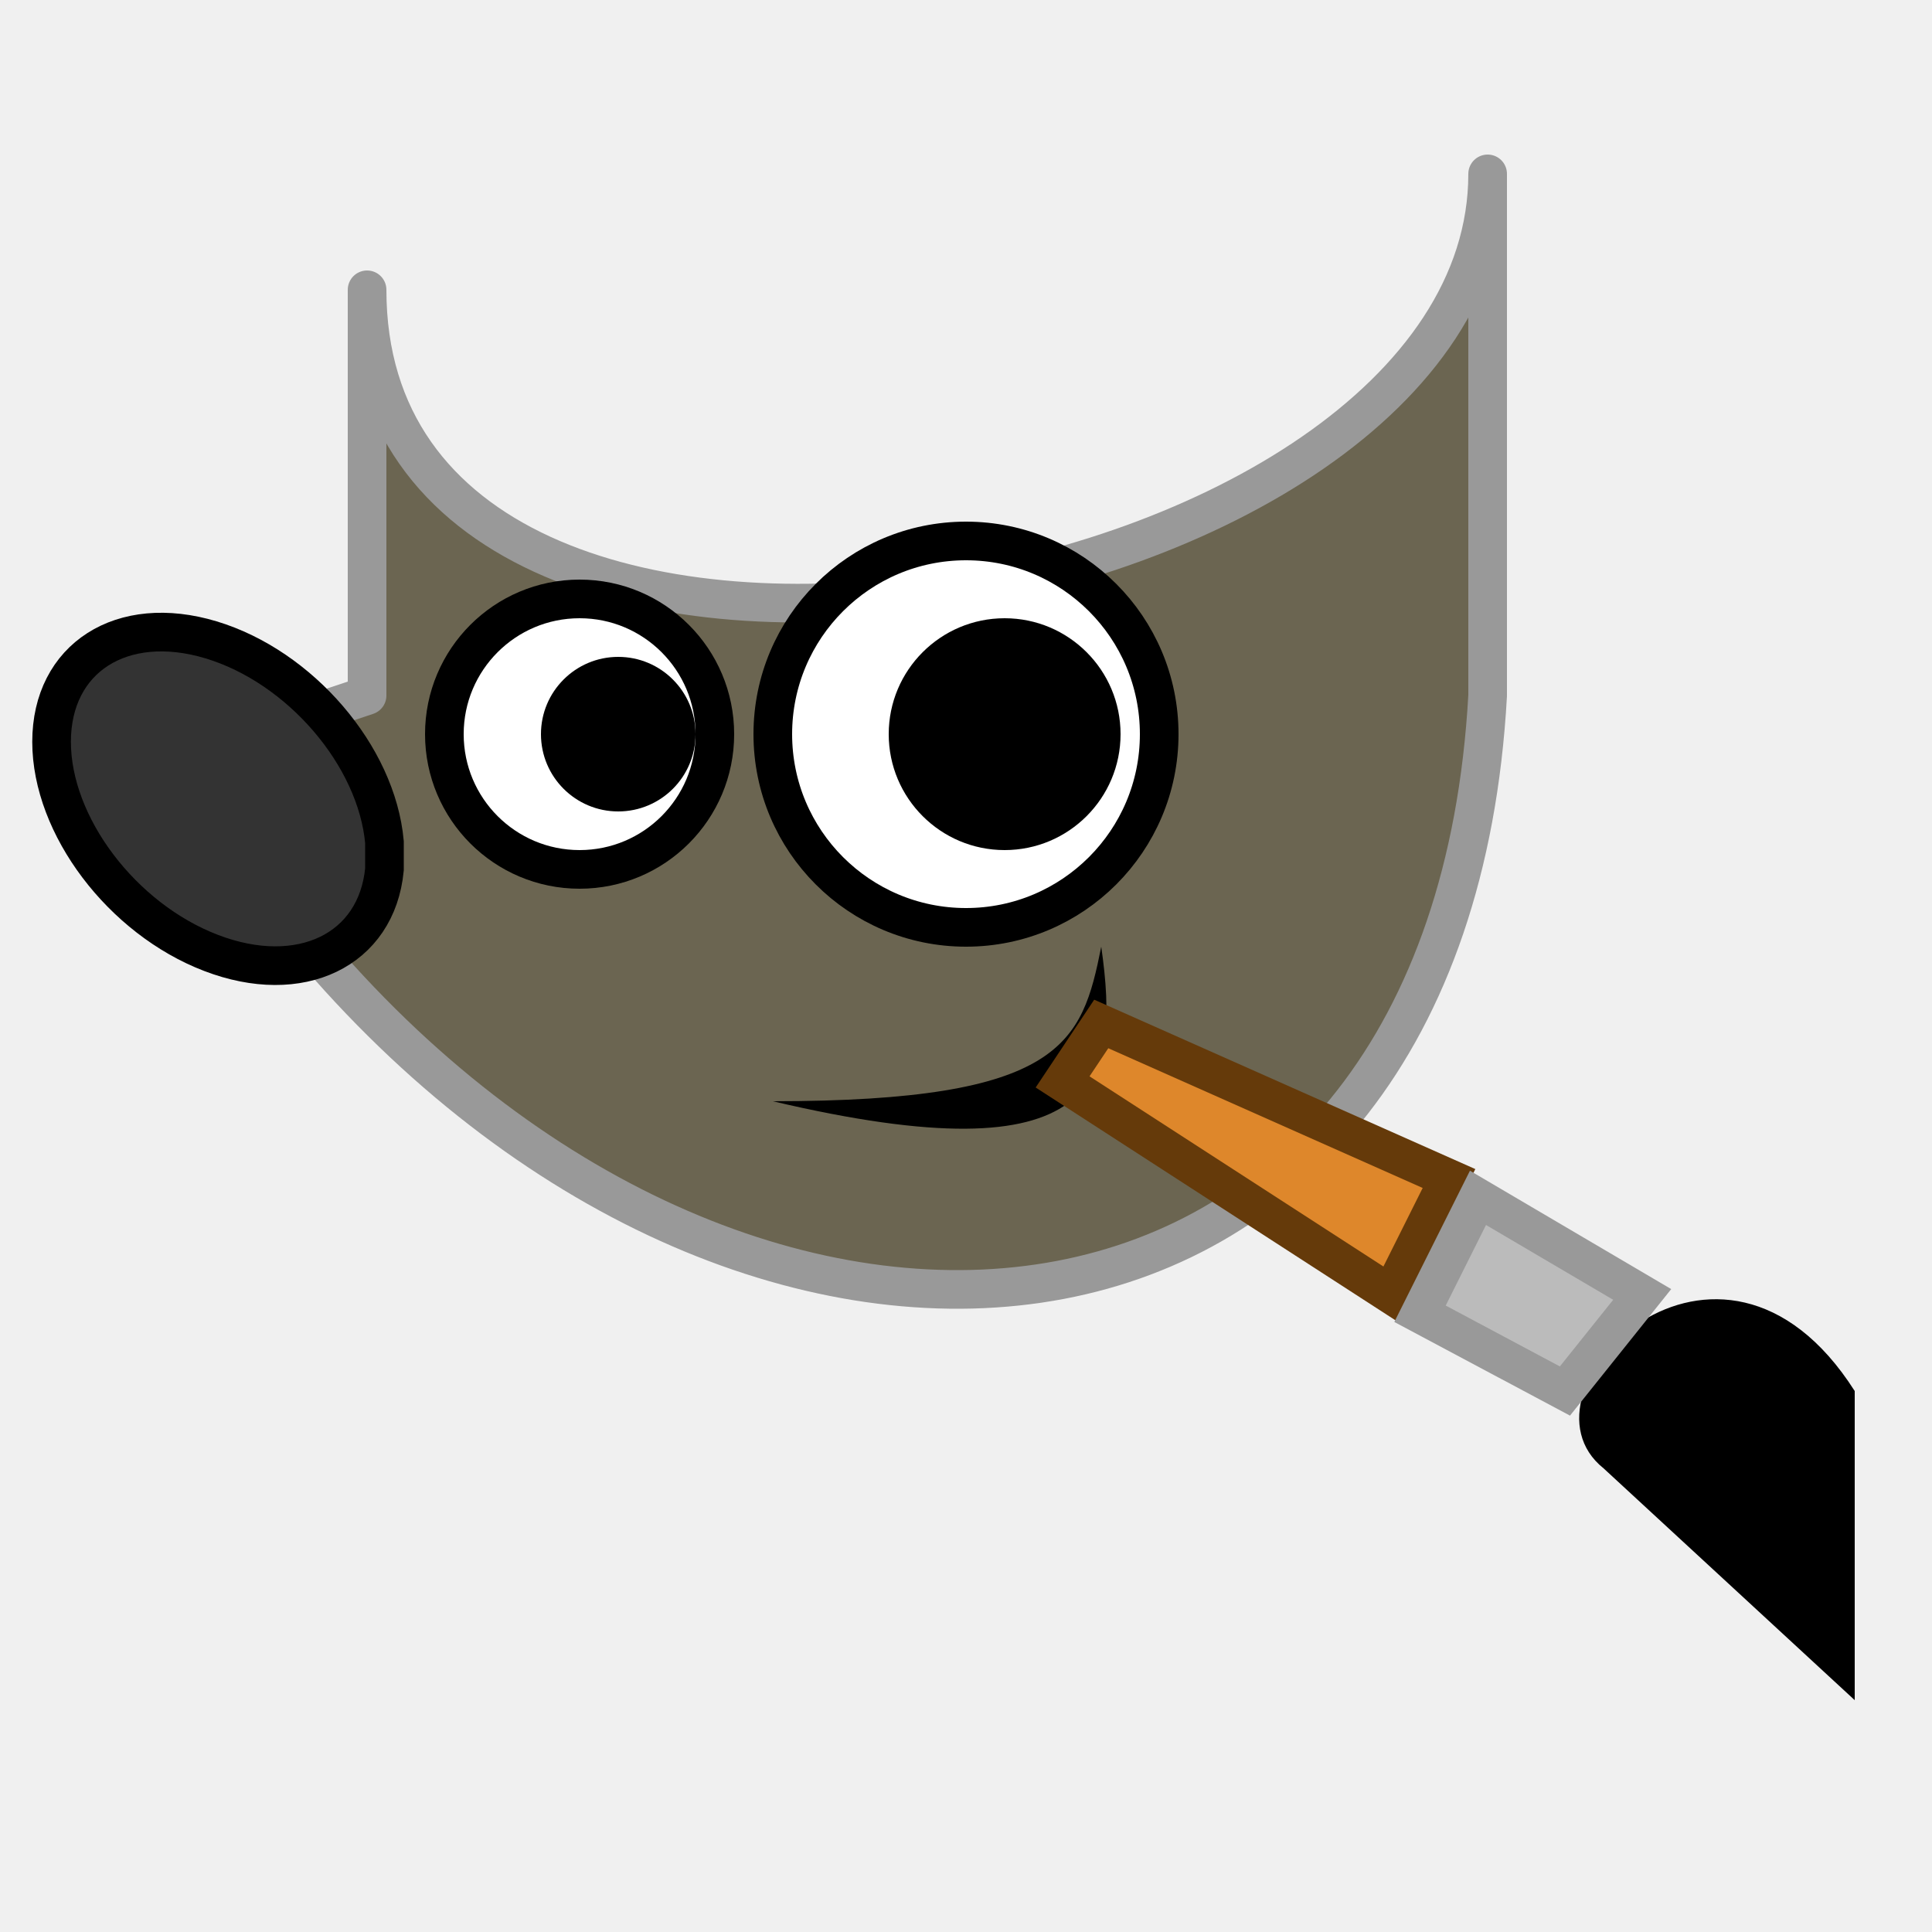
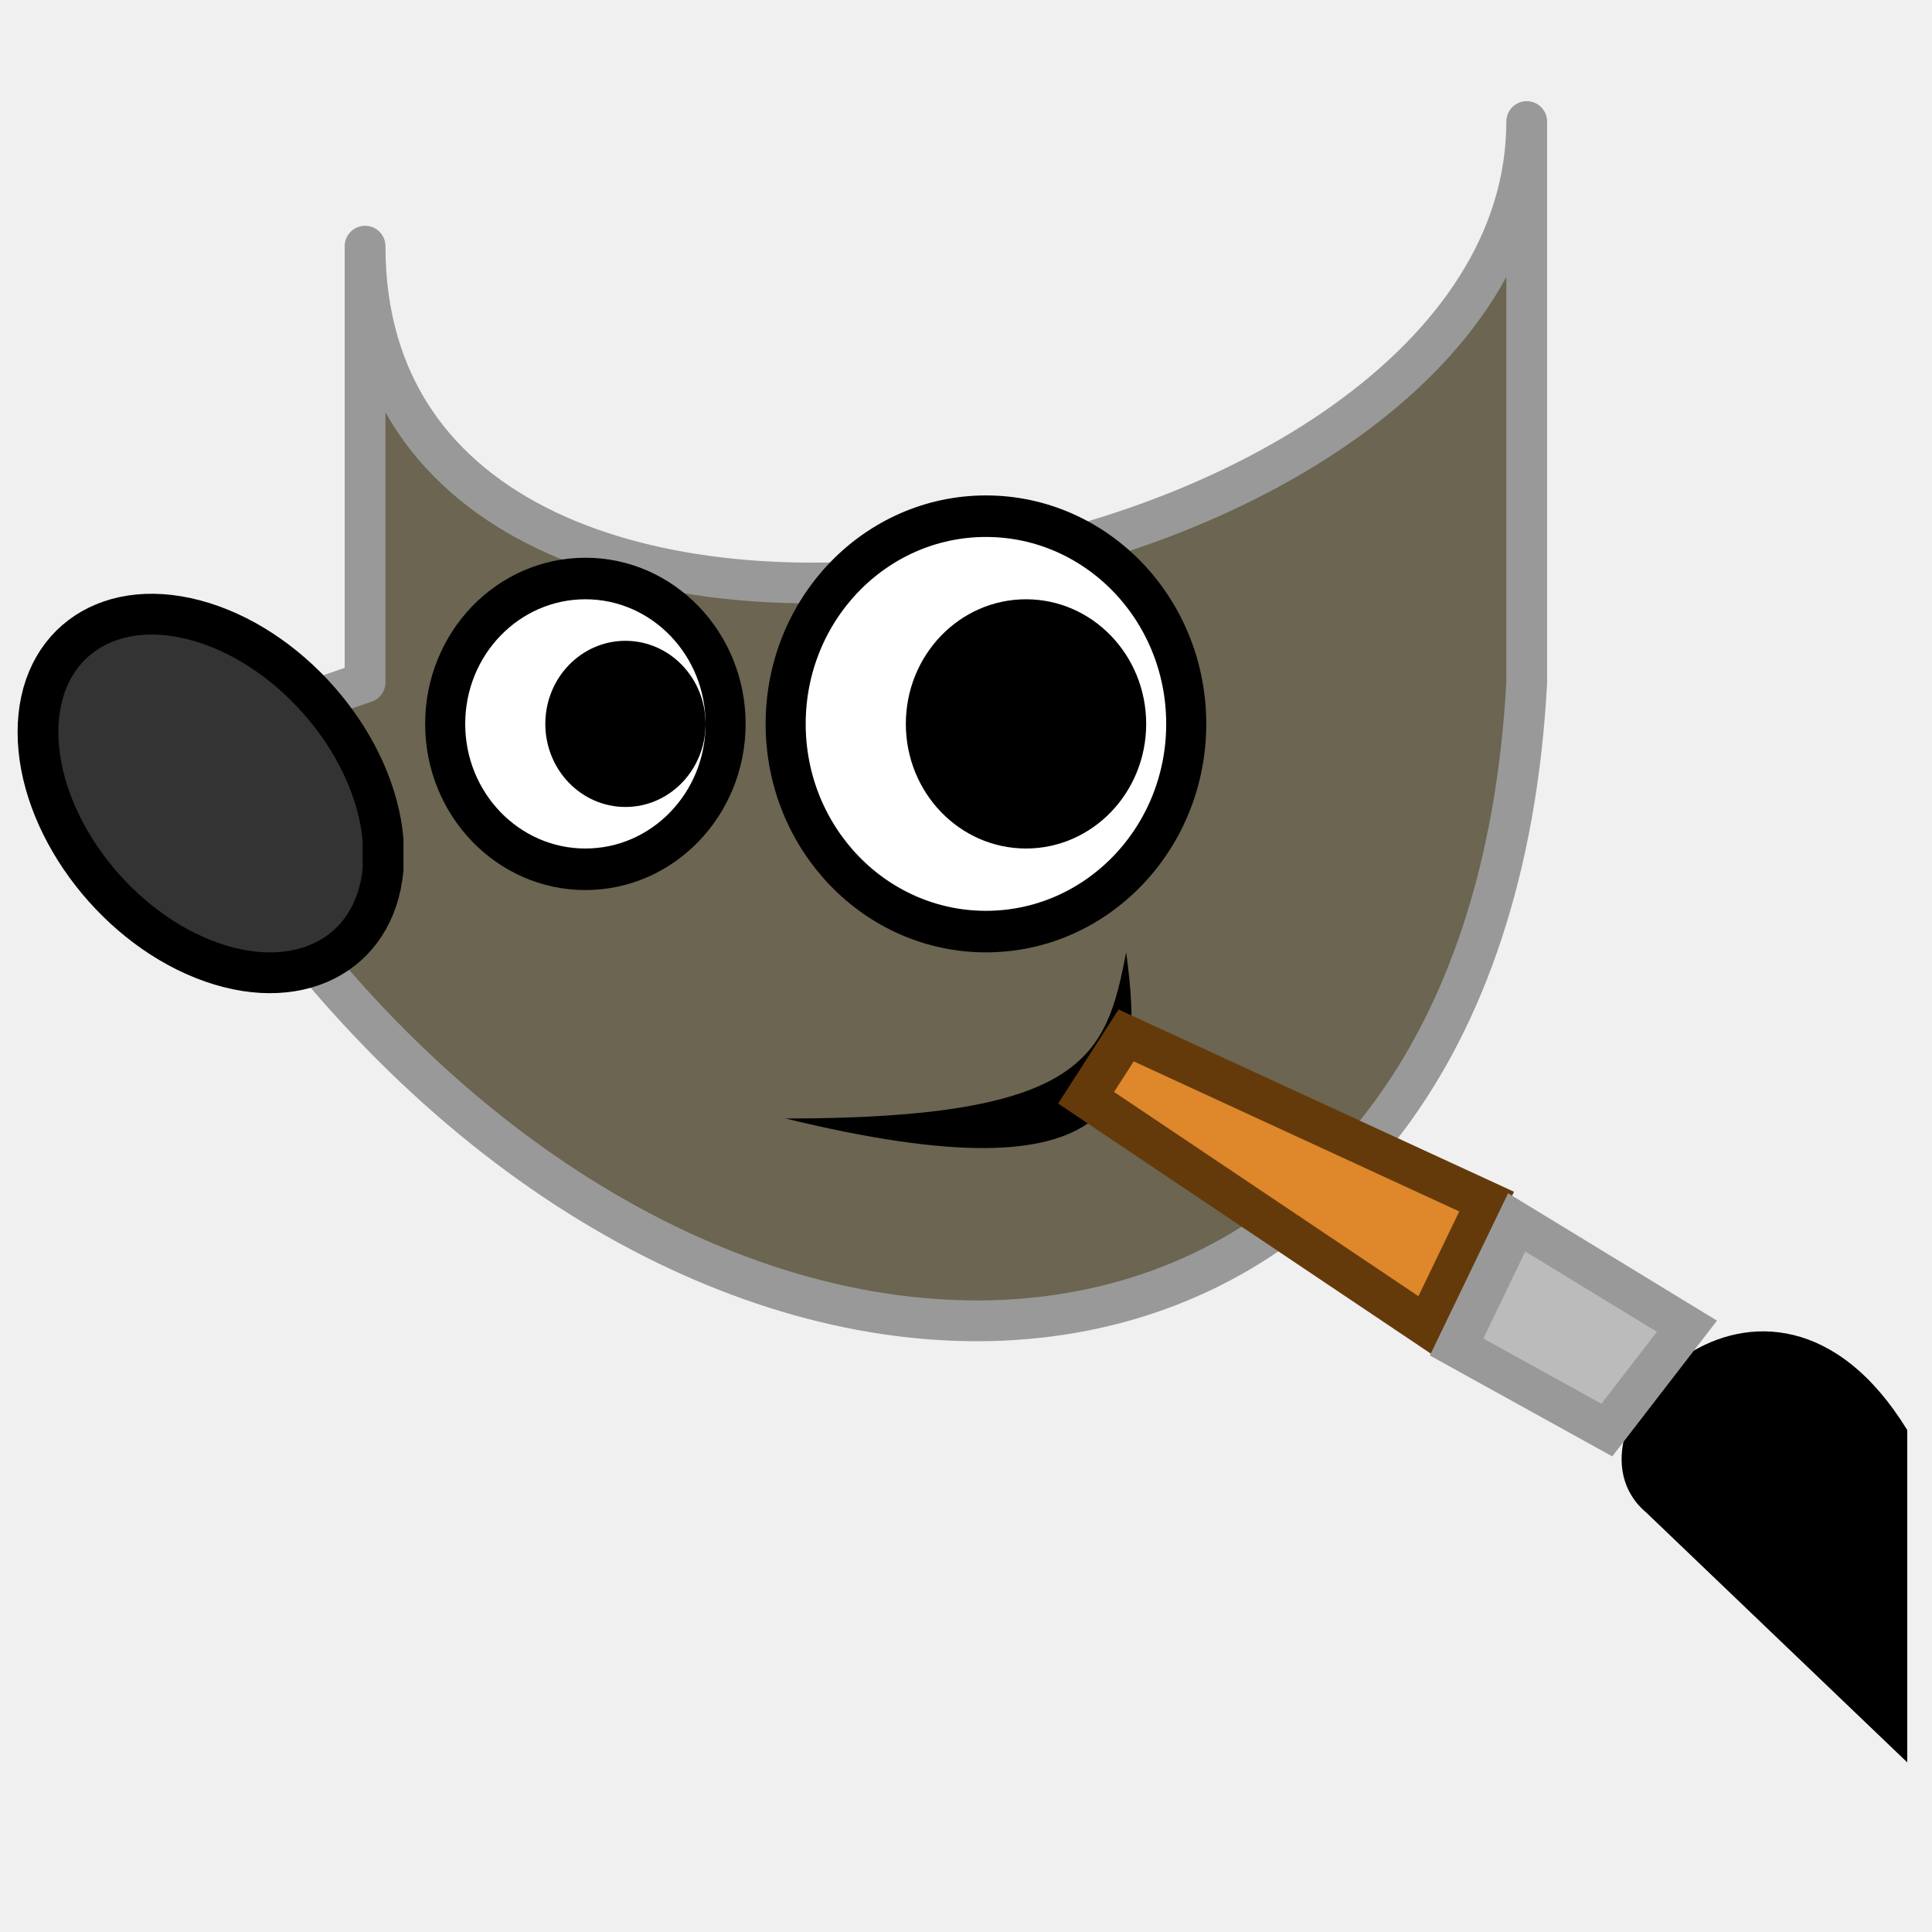
- <svg xmlns="http://www.w3.org/2000/svg" width="800px" height="800px" viewBox="0 0 100 100" version="1.1">
-   <path style="fill:#6B6551;stroke:#999;stroke-width:2;stroke-linejoin:round" d="M 16,37 19,36 19,15 C 19,42 77,32 77,9 L 77,36 C 75,72 40,76 17,50 z" />
-   <path style="fill:#333;stroke:#000000;stroke-width:2;" transform="rotate(45 10 45)" d="M 17,38 A 10 7 0 1 1 16,37 z" />
-   <g style="fill:#FFF;stroke:#000000;stroke-width:2;">
-     <ellipse cx="30" cy="38" rx="7" ry="7" />
-     <ellipse cx="50" cy="38" rx="10" ry="10" />
+ <svg xmlns="http://www.w3.org/2000/svg" width="800px" height="800px" viewBox="0 0 100 100" version="1.1" id="svg26">
+   <defs id="defs30" />
+   <path style="fill:#6b6551;stroke:#999999;stroke-width:2.111;stroke-linejoin:round" d="m 15.786,36.394 3.11,-1.075 V 12.742 c 0,29.026 60.127,18.276 60.127,-6.45 V 35.318 C 76.949,74.02 40.666,78.32 16.823,50.369 Z" id="path2" />
+   <path style="fill:#333333;stroke:#000000;stroke-width:2.111" d="m 19.828,44.994 a 10.567,7.383 48.032 1 1 0,-1.52 z" id="path4" />
+   <g style="fill:#ffffff;stroke:#000000;stroke-width:2" id="g10" transform="matrix(1.03667,0,0,1.07505,-0.8008082,-3.383322)">
+     <circle cx="30" cy="38" id="ellipse6" r="7" />
+     <circle cx="50" cy="38" id="ellipse8" r="10" />
  </g>
-   <g style="fill:#000000;stroke:none;">
-     <path d="M 40,57 C 55,57 56,54 57,49 C 58,56 57,61 40,57 z" />
-     <ellipse cx="32" cy="38" rx="4" ry="4" />
-     <ellipse cx="52" cy="38" rx="6" ry="6" />
-     <path d="M 96,72 96,88 83,76 C 78,72 89,61 96,72 z" />
+   <g style="fill:#000000;stroke:none" id="g20" transform="matrix(1.03667,0,0,1.07505,-0.8008082,-3.383322)">
+     <path d="m 40,57 c 15,0 16,-3 17,-8 1,7 0,12 -17,8 z" id="path12" />
+     <circle cx="32" cy="38" id="ellipse14" r="4" />
+     <circle cx="52" cy="38" id="ellipse16" r="6" />
+     <path d="M 96,72 V 88 L 83,76 c -5,-4 6,-15 13,-4 z" id="path18" />
  </g>
-   <path style="fill:#DE872B;stroke:#653A0A;stroke-width:2;" d="M 57,53 55,56 72,67 75,61 z" />
-   <path style="fill:#BBB;stroke:#999;stroke-width:2;" d="M 73.5,68 76.5,62 85,67 81,72 z" />
+   <path style="fill:#de872b;stroke:#653a0a;stroke-width:2.111" d="m 58.289,53.594 -2.073,3.225 17.623,11.826 3.11,-6.45 z" id="path22" />
+   <path style="fill:#bbbbbb;stroke:#999999;stroke-width:2.111" d="m 75.394,69.72 3.11,-6.45 8.812,5.375 -4.147,5.375 z" id="path24" />
</svg>
